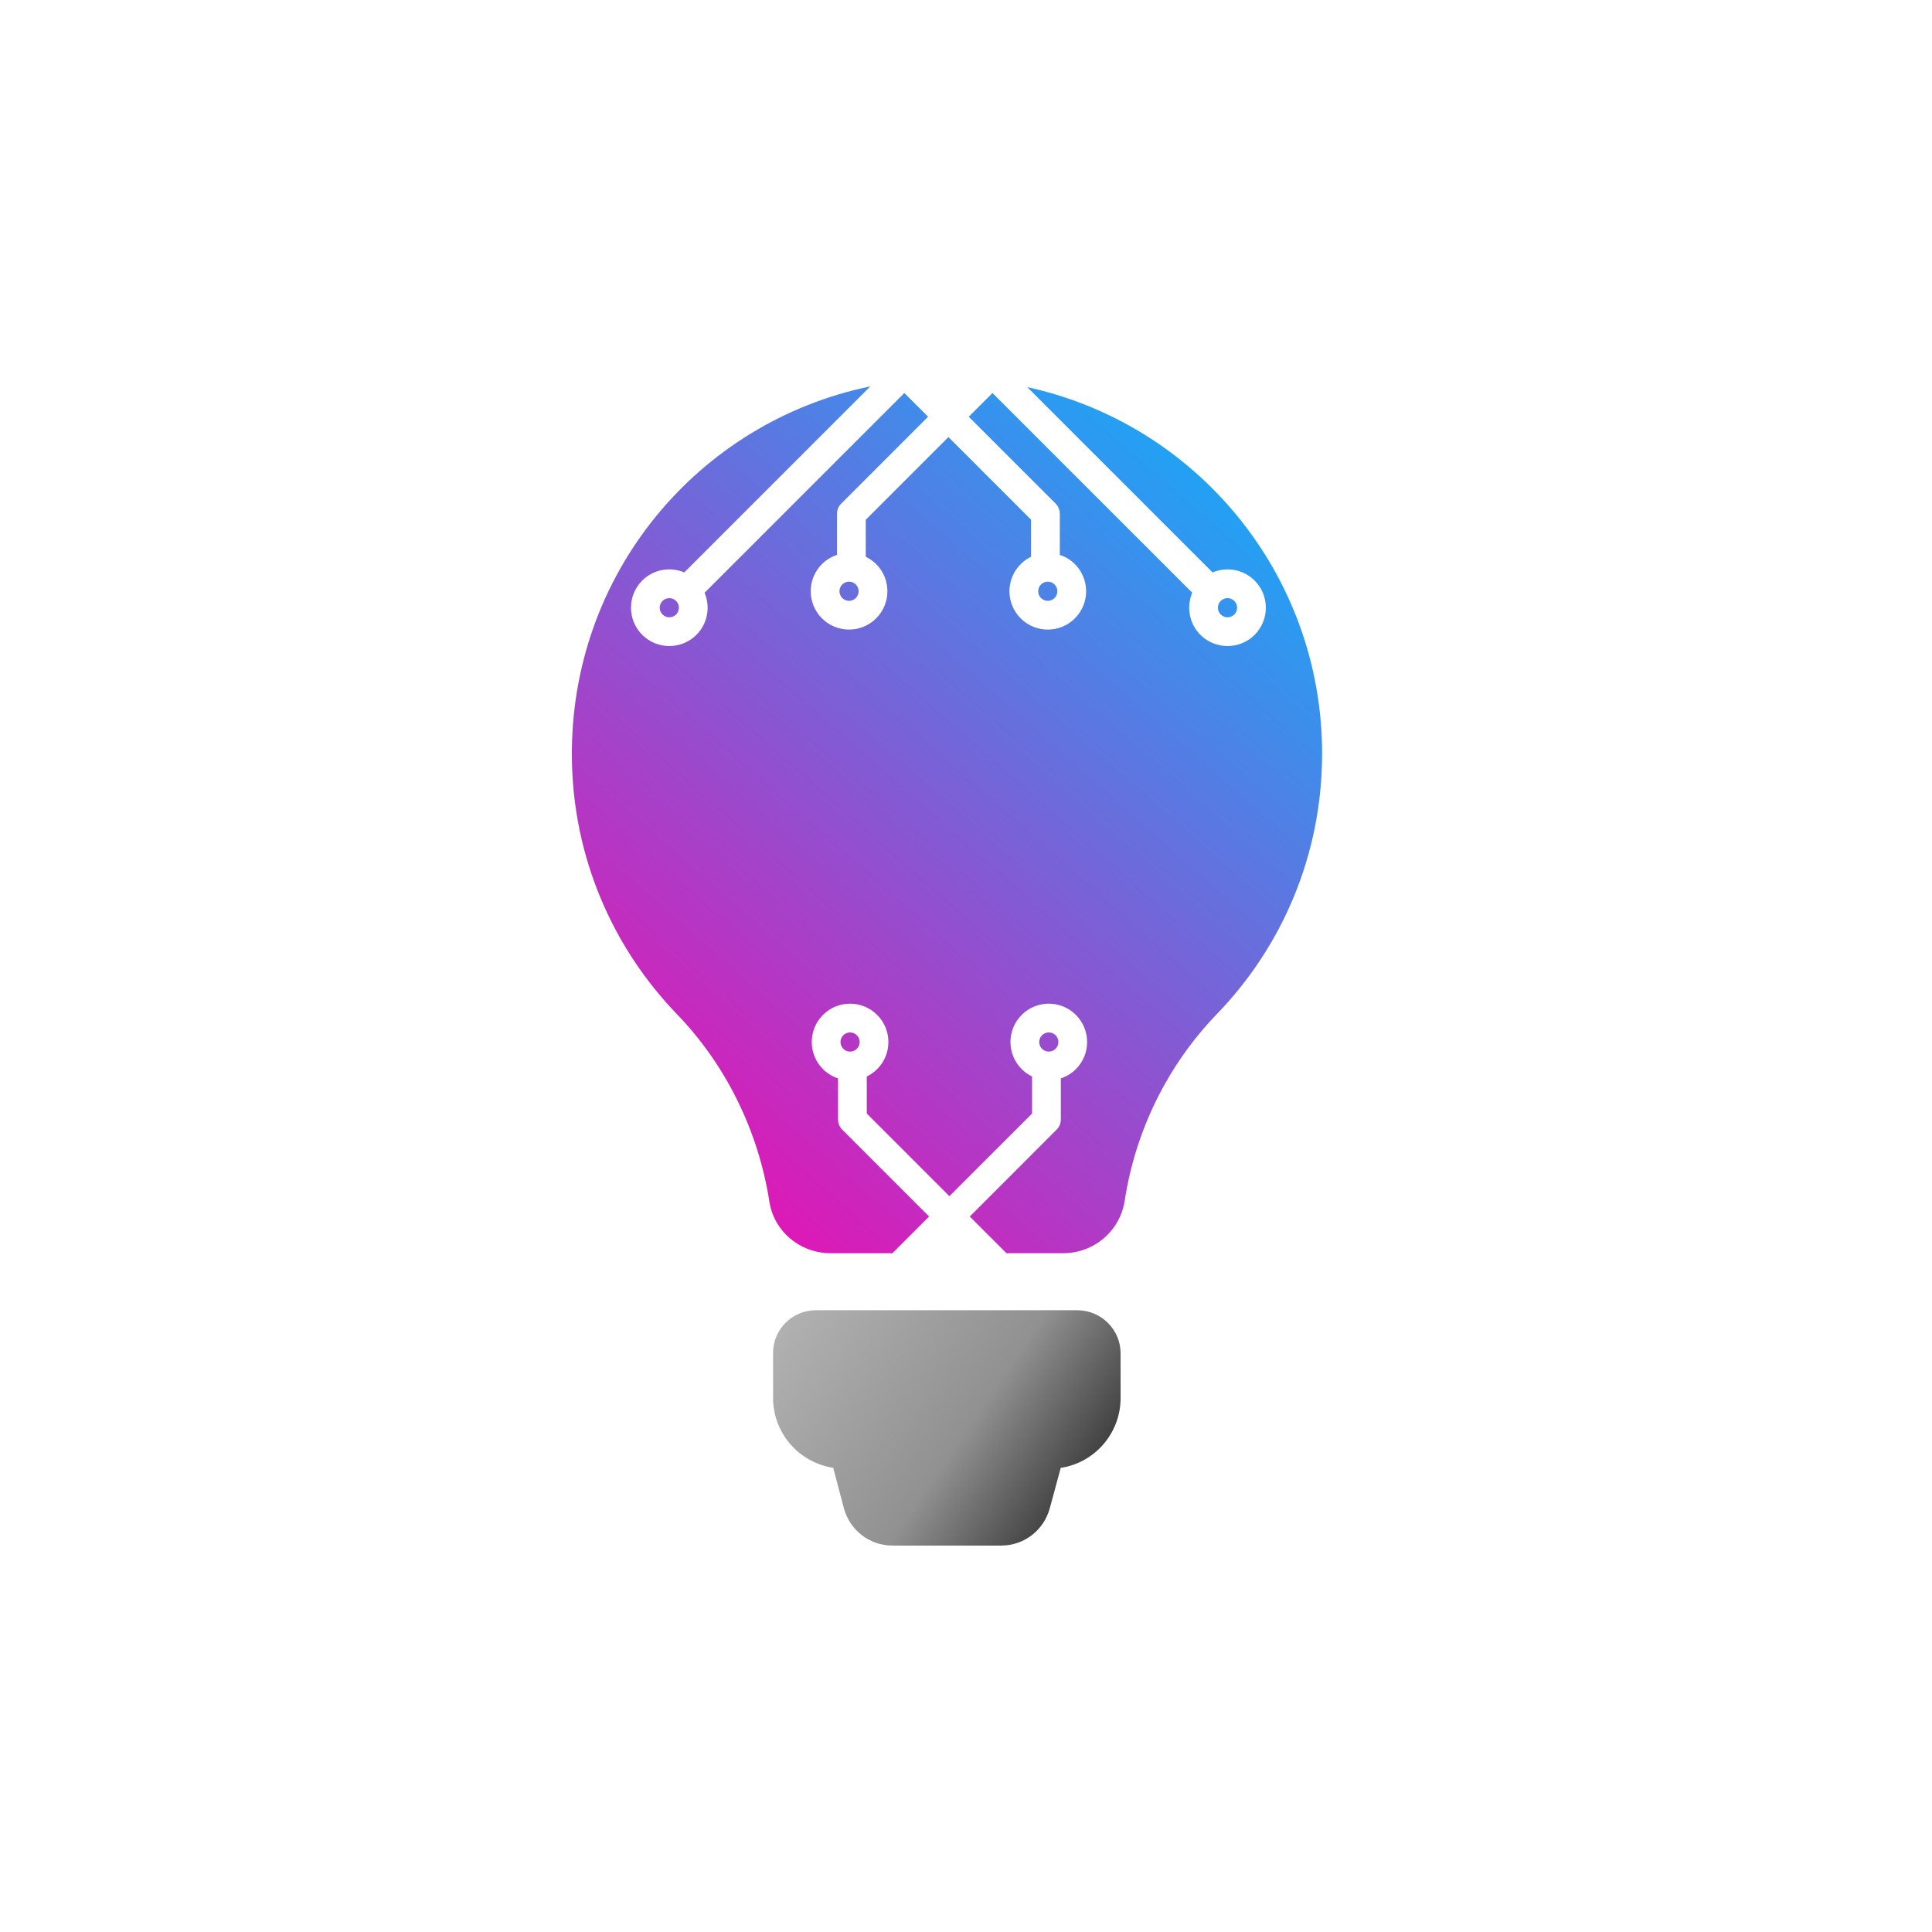
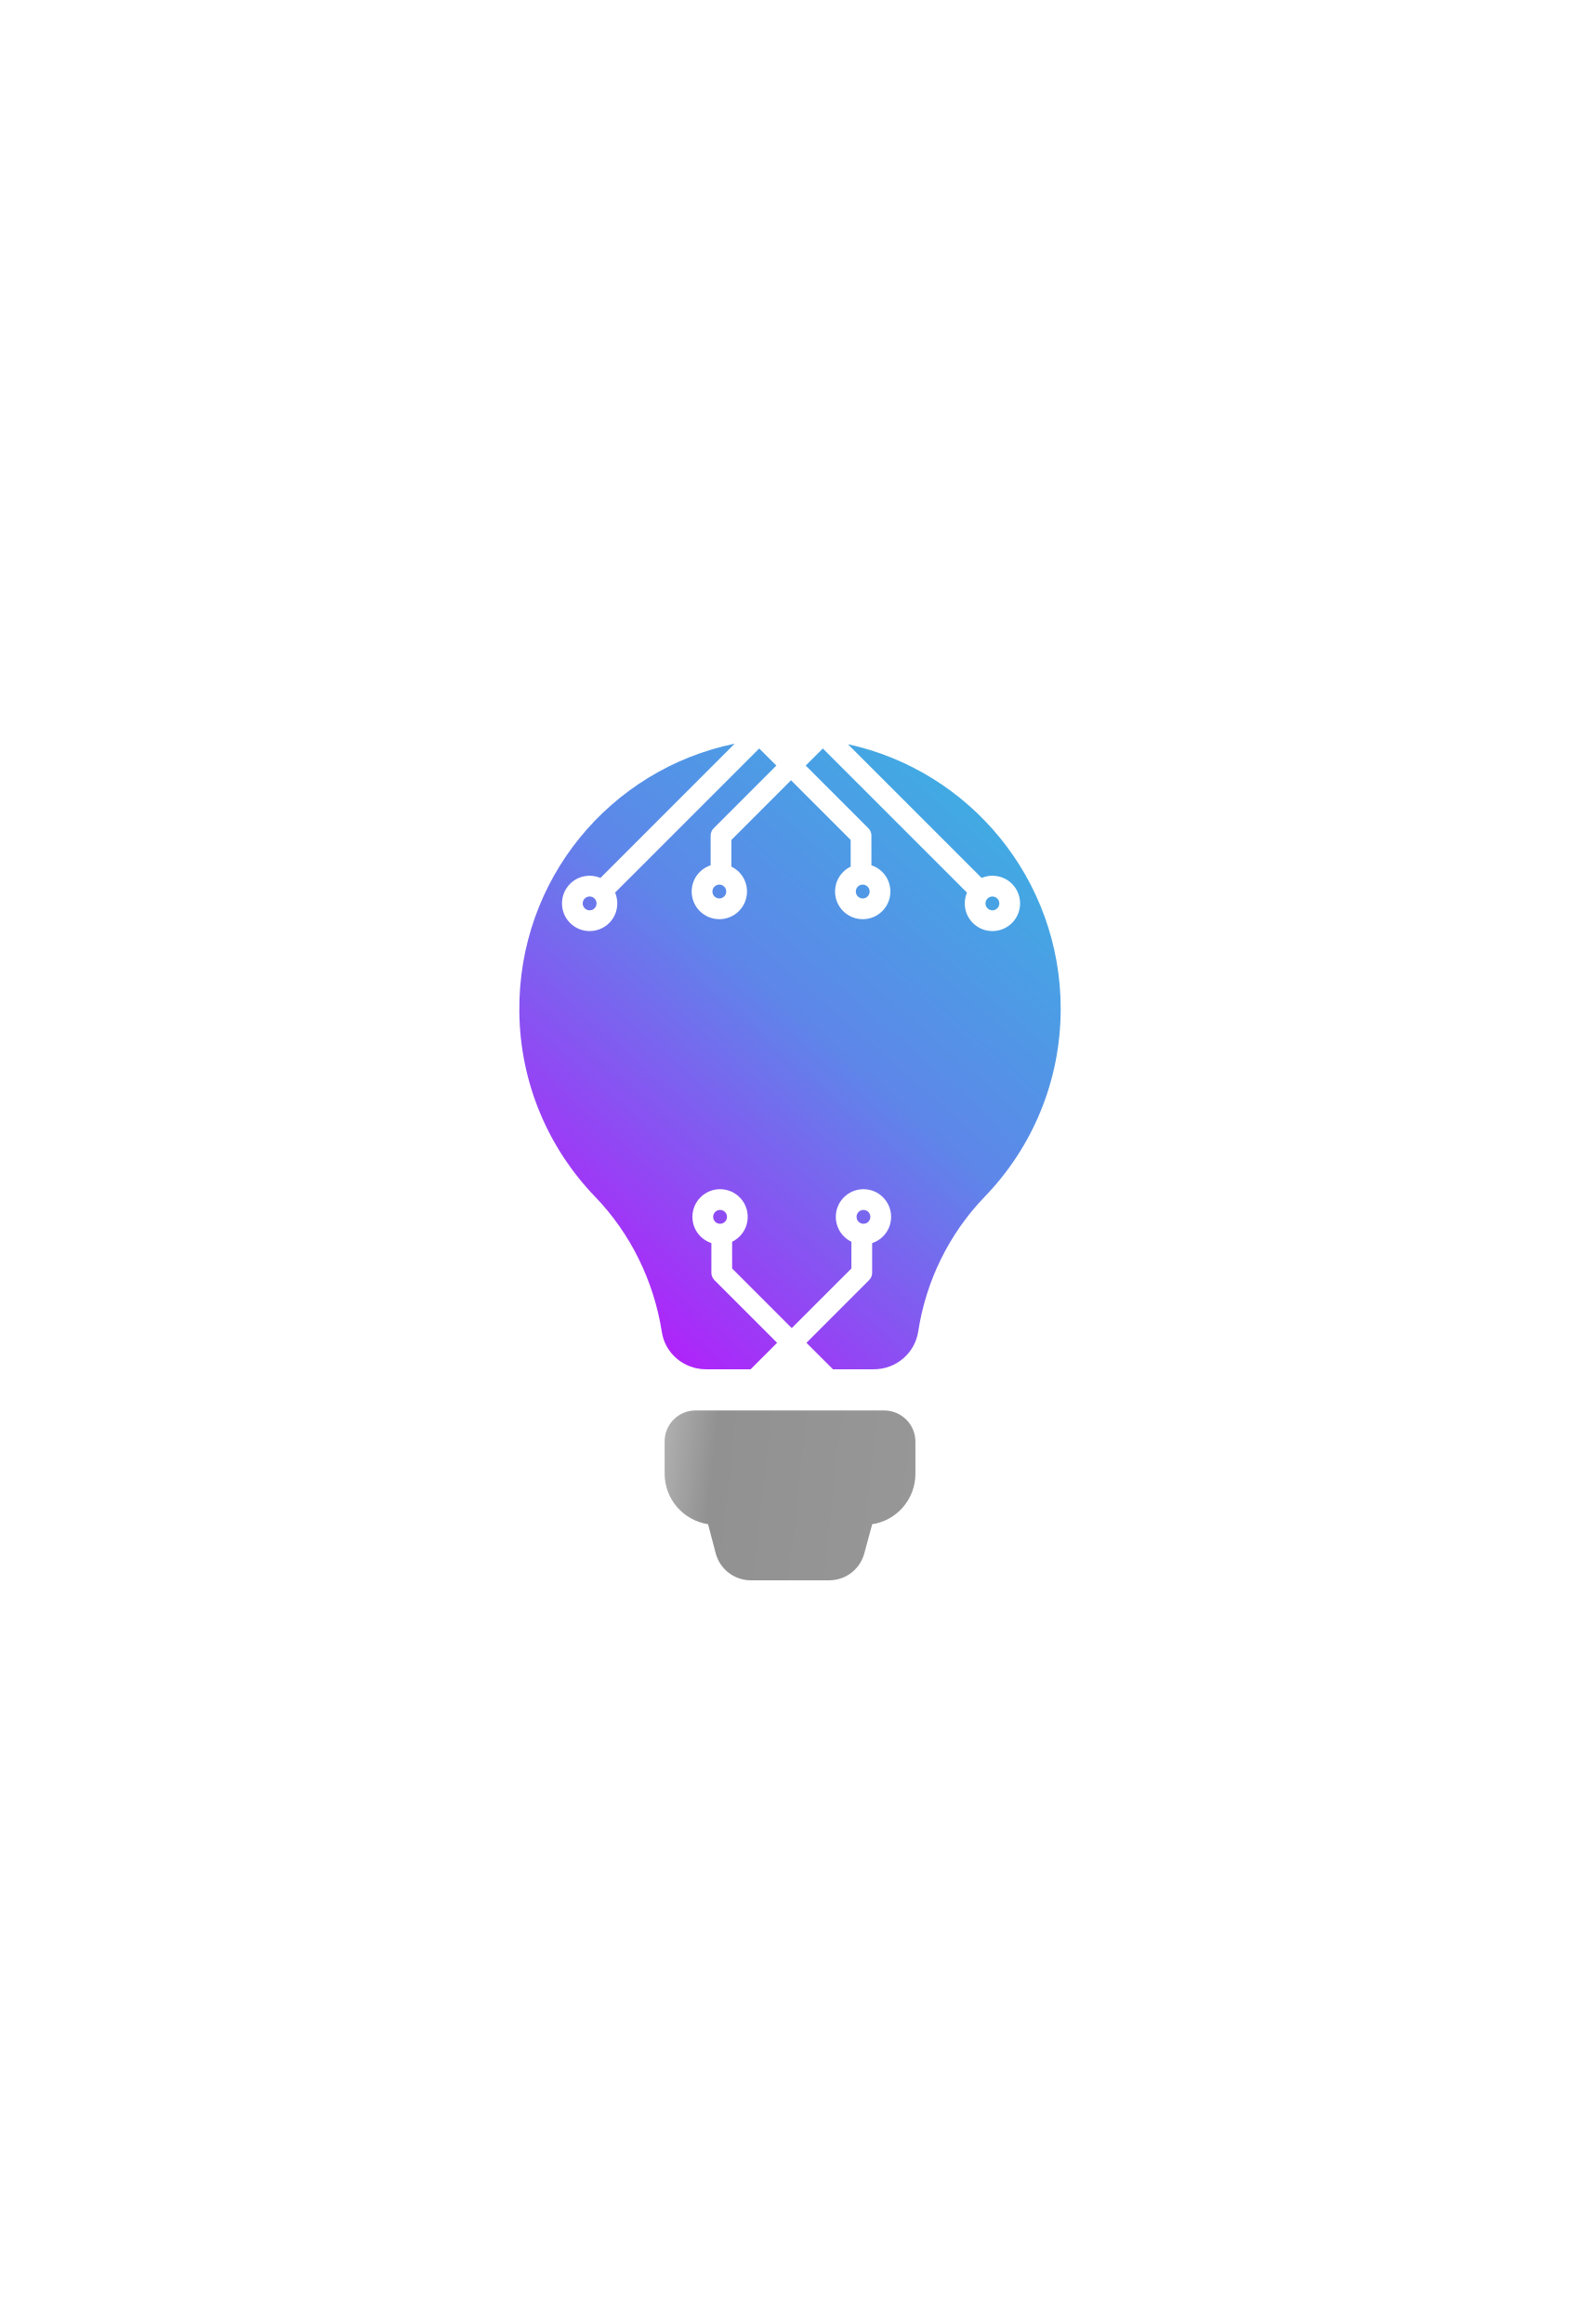
- <svg xmlns="http://www.w3.org/2000/svg" width="100%" height="100%" viewBox="0 0 25 25" version="1.1" xml:space="preserve" style="fill-rule:evenodd;clip-rule:evenodd;stroke-linejoin:round;stroke-miterlimit:1.414;">
-   <g transform="matrix(0.6,0,0,0.6,12.5,12.5)">
-     <g id="Technologies" transform="matrix(1,0,0,1,-8.5,-12.5)">
-       <clipPath id="_clip1">
-         <rect x="0" y="0" width="17" height="25" />
-       </clipPath>
-       <g clip-path="url(#_clip1)">
-         <g transform="matrix(0.529772,0,0,0.529772,-262.094,-225.982)">
-           <path d="M512.207,473.754L507.781,473.754C506.849,473.754 506.046,473.129 505.803,472.236L505.37,470.59C503.979,470.373 502.92,469.187 502.92,467.733L502.92,465.921C502.92,464.952 503.698,464.173 504.668,464.173L515.32,464.173C516.29,464.186 517.068,464.964 517.068,465.934L517.068,467.745C517.068,469.187 516.009,470.386 514.631,470.59L514.185,472.236C513.942,473.129 513.139,473.754 512.207,473.754Z" style="fill:url(#_Linear2);" />
-         </g>
-         <g transform="matrix(1,0,0,1,-34.4099,-285)">
-           <path d="M41.323,303.694L39.986,303.694C39.331,303.694 38.763,303.221 38.668,302.573C38.432,301.065 37.736,299.633 36.668,298.531C35.289,297.098 34.431,295.152 34.41,293.009C34.369,289.057 37.126,285.766 40.846,285L36.834,289.012C36.533,288.885 36.171,288.943 35.927,289.188C35.604,289.511 35.604,290.035 35.927,290.358C36.249,290.68 36.774,290.68 37.096,290.358C37.341,290.113 37.399,289.752 37.272,289.45L41.58,285.143L42.092,285.654L40.219,287.528C40.16,287.586 40.128,287.665 40.128,287.747L40.128,288.634C40.009,288.673 39.897,288.739 39.803,288.833C39.48,289.155 39.481,289.68 39.803,290.002C40.126,290.325 40.65,290.325 40.973,290.002C41.295,289.68 41.295,289.155 40.973,288.833C40.905,288.766 40.829,288.714 40.748,288.674L40.748,287.876L42.531,286.093L44.313,287.875L44.313,288.674C44.232,288.713 44.156,288.766 44.089,288.833C43.766,289.156 43.766,289.68 44.089,290.003C44.411,290.325 44.936,290.325 45.258,290.003C45.581,289.68 45.581,289.155 45.258,288.833C45.164,288.739 45.052,288.673 44.933,288.634L44.933,287.747C44.933,287.665 44.901,287.586 44.843,287.528L42.969,285.654L43.481,285.143L47.789,289.45C47.662,289.752 47.72,290.113 47.965,290.358C48.288,290.68 48.812,290.68 49.135,290.358C49.457,290.035 49.457,289.511 49.135,289.188C48.89,288.943 48.528,288.885 48.227,289.012L44.231,285.016C47.868,285.806 50.59,289.046 50.59,292.921C50.59,295.104 49.725,297.085 48.319,298.538C47.251,299.646 46.562,301.059 46.332,302.566C46.231,303.215 45.67,303.694 45.008,303.694L43.783,303.694L43.503,303.415L42.991,302.903L44.864,301.029C44.923,300.971 44.955,300.893 44.955,300.81L44.955,299.924C45.074,299.884 45.186,299.819 45.28,299.724C45.603,299.402 45.602,298.877 45.28,298.555C44.958,298.232 44.433,298.232 44.111,298.555C43.788,298.877 43.788,299.402 44.111,299.724C44.178,299.791 44.254,299.844 44.335,299.883L44.335,300.682L42.552,302.464L40.77,300.682L40.77,299.883C40.851,299.844 40.927,299.791 40.994,299.724C41.317,299.402 41.317,298.877 40.994,298.555C40.672,298.232 40.147,298.232 39.825,298.555C39.503,298.877 39.502,299.402 39.825,299.724C39.919,299.818 40.031,299.884 40.15,299.924L40.15,300.81C40.15,300.893 40.182,300.971 40.241,301.03L42.114,302.903L41.602,303.415L41.323,303.694ZM40.264,299.286C40.183,299.205 40.183,299.074 40.264,298.993C40.344,298.913 40.475,298.913 40.556,298.993C40.637,299.074 40.637,299.205 40.556,299.286C40.475,299.366 40.344,299.366 40.264,299.286ZM44.549,298.993C44.63,298.913 44.761,298.913 44.842,298.993C44.922,299.074 44.922,299.205 44.842,299.286C44.761,299.366 44.63,299.366 44.549,299.286C44.469,299.205 44.469,299.074 44.549,298.993ZM36.365,289.919C36.284,289.839 36.284,289.707 36.365,289.627C36.446,289.546 36.577,289.546 36.658,289.627C36.738,289.707 36.738,289.839 36.658,289.919C36.577,290 36.446,290 36.365,289.919ZM48.696,289.627C48.777,289.707 48.777,289.839 48.696,289.919C48.615,290 48.484,290 48.403,289.919C48.323,289.839 48.323,289.707 48.403,289.627C48.484,289.546 48.615,289.546 48.696,289.627ZM44.82,289.272C44.9,289.352 44.9,289.483 44.82,289.564C44.739,289.645 44.608,289.645 44.527,289.564C44.447,289.483 44.447,289.352 44.527,289.272C44.608,289.191 44.739,289.191 44.82,289.272ZM40.534,289.564C40.453,289.645 40.322,289.645 40.241,289.564C40.161,289.483 40.161,289.352 40.241,289.272C40.322,289.191 40.453,289.191 40.534,289.272C40.614,289.352 40.614,289.483 40.534,289.564Z" style="fill:url(#_Linear3);" />
-         </g>
-       </g>
-     </g>
+ <svg xmlns="http://www.w3.org/2000/svg" width="100%" height="100%" viewBox="0 0 17 25" version="1.1" xml:space="preserve" style="fill-rule:evenodd;clip-rule:evenodd;stroke-linejoin:round;stroke-miterlimit:1.414;">
+   <g transform="matrix(0.190713,0,0,0.190713,-88.7623,-73.3512)">
+     <path d="M512.207,473.754L507.781,473.754C506.849,473.754 506.046,473.129 505.803,472.236L505.37,470.59C503.979,470.373 502.92,469.187 502.92,467.733L502.92,465.921C502.92,464.952 503.698,464.173 504.668,464.173L515.32,464.173C516.29,464.186 517.068,464.964 517.068,465.934L517.068,467.745C517.068,469.187 516.009,470.386 514.631,470.59L514.185,472.236C513.942,473.129 513.139,473.754 512.207,473.754Z" style="fill:url(#_Linear1);" />
+   </g>
+   <g transform="matrix(0.35999,0,0,0.35999,-6.79949,-94.5971)">
+     <path d="M41.323,303.694L39.986,303.694C39.331,303.694 38.763,303.221 38.668,302.573C38.432,301.065 37.736,299.633 36.668,298.531C35.289,297.098 34.431,295.152 34.41,293.009C34.369,289.057 37.126,285.766 40.846,285L36.834,289.012C36.533,288.885 36.171,288.943 35.927,289.188C35.604,289.511 35.604,290.035 35.927,290.358C36.249,290.68 36.774,290.68 37.096,290.358C37.341,290.113 37.399,289.752 37.272,289.45L41.58,285.143L42.092,285.654L40.219,287.528C40.16,287.586 40.128,287.665 40.128,287.747L40.128,288.634C40.009,288.673 39.897,288.739 39.803,288.833C39.48,289.155 39.481,289.68 39.803,290.002C40.126,290.325 40.65,290.325 40.973,290.002C41.295,289.68 41.295,289.155 40.973,288.833C40.905,288.766 40.829,288.714 40.748,288.674L40.748,287.876L42.531,286.093L44.313,287.875L44.313,288.674C44.232,288.713 44.156,288.766 44.089,288.833C43.766,289.156 43.766,289.68 44.089,290.003C44.411,290.325 44.936,290.325 45.258,290.003C45.581,289.68 45.581,289.155 45.258,288.833C45.164,288.739 45.052,288.673 44.933,288.634L44.933,287.747C44.933,287.665 44.901,287.586 44.843,287.528L42.969,285.654L43.481,285.143L47.789,289.45C47.662,289.752 47.72,290.113 47.965,290.358C48.288,290.68 48.812,290.68 49.135,290.358C49.457,290.035 49.457,289.511 49.135,289.188C48.89,288.943 48.528,288.885 48.227,289.012L44.231,285.016C47.868,285.806 50.59,289.046 50.59,292.921C50.59,295.104 49.725,297.085 48.319,298.538C47.251,299.646 46.562,301.059 46.332,302.566C46.231,303.215 45.67,303.694 45.008,303.694L43.783,303.694L43.503,303.415L42.991,302.903L44.864,301.029C44.923,300.971 44.955,300.893 44.955,300.81L44.955,299.924C45.074,299.884 45.186,299.819 45.28,299.724C45.603,299.402 45.602,298.877 45.28,298.555C44.958,298.232 44.433,298.232 44.111,298.555C43.788,298.877 43.788,299.402 44.111,299.724C44.178,299.791 44.254,299.844 44.335,299.883L44.335,300.682L42.552,302.464L40.77,300.682L40.77,299.883C40.851,299.844 40.927,299.791 40.994,299.724C41.317,299.402 41.317,298.877 40.994,298.555C40.672,298.232 40.147,298.232 39.825,298.555C39.503,298.877 39.502,299.402 39.825,299.724C39.919,299.818 40.031,299.884 40.15,299.924L40.15,300.81C40.15,300.893 40.182,300.971 40.241,301.03L42.114,302.903L41.602,303.415L41.323,303.694ZM40.264,299.286C40.183,299.205 40.183,299.074 40.264,298.993C40.344,298.913 40.475,298.913 40.556,298.993C40.637,299.074 40.637,299.205 40.556,299.286C40.475,299.366 40.344,299.366 40.264,299.286ZM44.549,298.993C44.63,298.913 44.761,298.913 44.842,298.993C44.922,299.074 44.922,299.205 44.842,299.286C44.761,299.366 44.63,299.366 44.549,299.286C44.469,299.205 44.469,299.074 44.549,298.993ZM36.365,289.919C36.284,289.839 36.284,289.707 36.365,289.627C36.446,289.546 36.577,289.546 36.658,289.627C36.738,289.707 36.738,289.839 36.658,289.919C36.577,290 36.446,290 36.365,289.919ZM48.696,289.627C48.777,289.707 48.777,289.839 48.696,289.919C48.615,290 48.484,290 48.403,289.919C48.323,289.839 48.323,289.707 48.403,289.627C48.484,289.546 48.615,289.546 48.696,289.627ZM44.82,289.272C44.9,289.352 44.9,289.483 44.82,289.564C44.739,289.645 44.608,289.645 44.527,289.564C44.447,289.483 44.447,289.352 44.527,289.272C44.608,289.191 44.739,289.191 44.82,289.272ZM40.534,289.564C40.453,289.645 40.322,289.645 40.241,289.564C40.161,289.483 40.161,289.352 40.241,289.272C40.322,289.191 40.453,289.191 40.534,289.272C40.614,289.352 40.614,289.483 40.534,289.564Z" style="fill:url(#_Linear2);" />
  </g>
  <defs>
-     <linearGradient id="_Linear2" x1="0" y1="0" x2="1" y2="0" gradientUnits="userSpaceOnUse" gradientTransform="matrix(14.1477,9.58066,-9.58066,14.1477,502.92,464.173)">
+     <linearGradient id="_Linear1" x1="0" y1="0" x2="1" y2="0" gradientUnits="userSpaceOnUse" gradientTransform="matrix(16.9884,1.8876,-1.8876,16.9884,502.28,468.092)">
      <stop offset="0" style="stop-color:rgb(179,179,179);stop-opacity:1" />
-       <stop offset="0.54" style="stop-color:rgb(145,145,145);stop-opacity:1" />
-       <stop offset="1" style="stop-color:rgb(21,21,21);stop-opacity:1" />
+       <stop offset="0.19" style="stop-color:rgb(145,145,145);stop-opacity:1" />
+       <stop offset="1" style="stop-color:rgb(152,152,152);stop-opacity:1" />
    </linearGradient>
-     <linearGradient id="_Linear3" x1="0" y1="0" x2="1" y2="0" gradientUnits="userSpaceOnUse" gradientTransform="matrix(-16.4946,18.6944,-18.6944,-16.4946,50.9046,285)">
-       <stop offset="0" style="stop-color:rgb(0,186,255);stop-opacity:1" />
-       <stop offset="1" style="stop-color:rgb(255,0,171);stop-opacity:1" />
+     <linearGradient id="_Linear2" x1="0" y1="0" x2="1" y2="0" gradientUnits="userSpaceOnUse" gradientTransform="matrix(-16.4946,18.6944,-18.6944,-16.4946,50.9046,285)">
+       <stop offset="0" style="stop-color:rgb(53,185,224);stop-opacity:1" />
+       <stop offset="0.46" style="stop-color:rgb(94,134,233);stop-opacity:1" />
+       <stop offset="1" style="stop-color:rgb(201,4,255);stop-opacity:1" />
    </linearGradient>
  </defs>
</svg>
